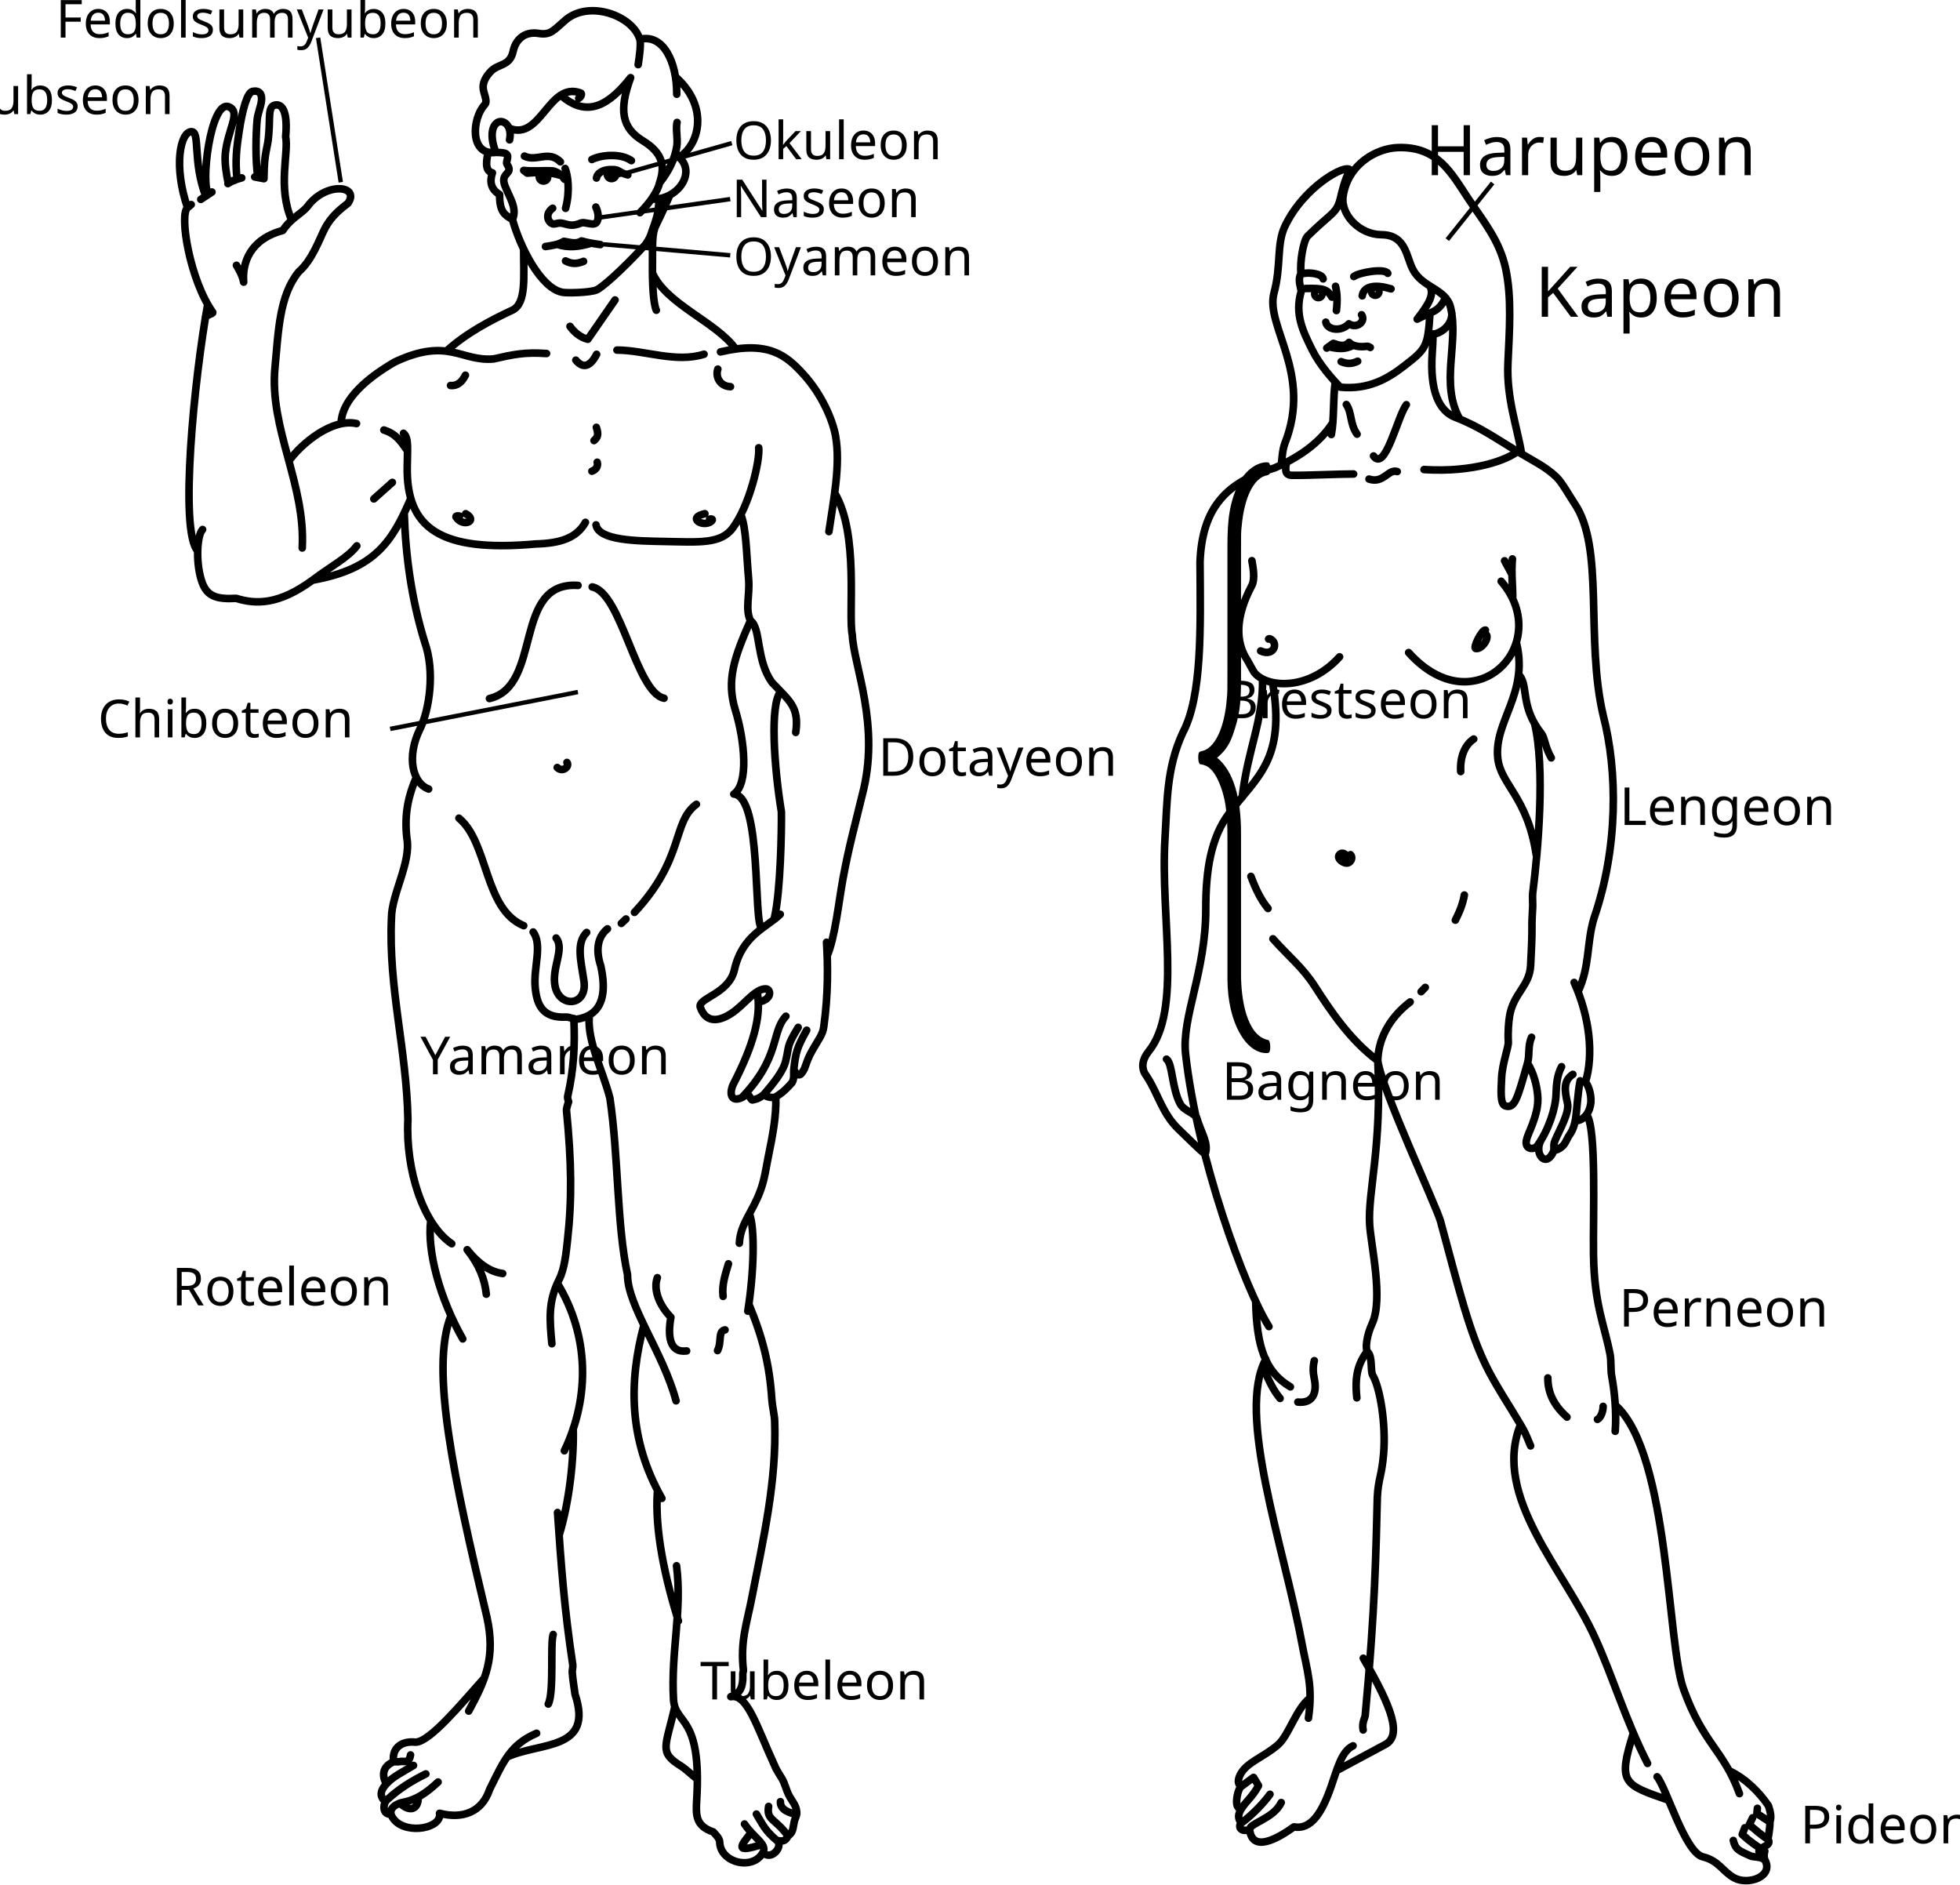
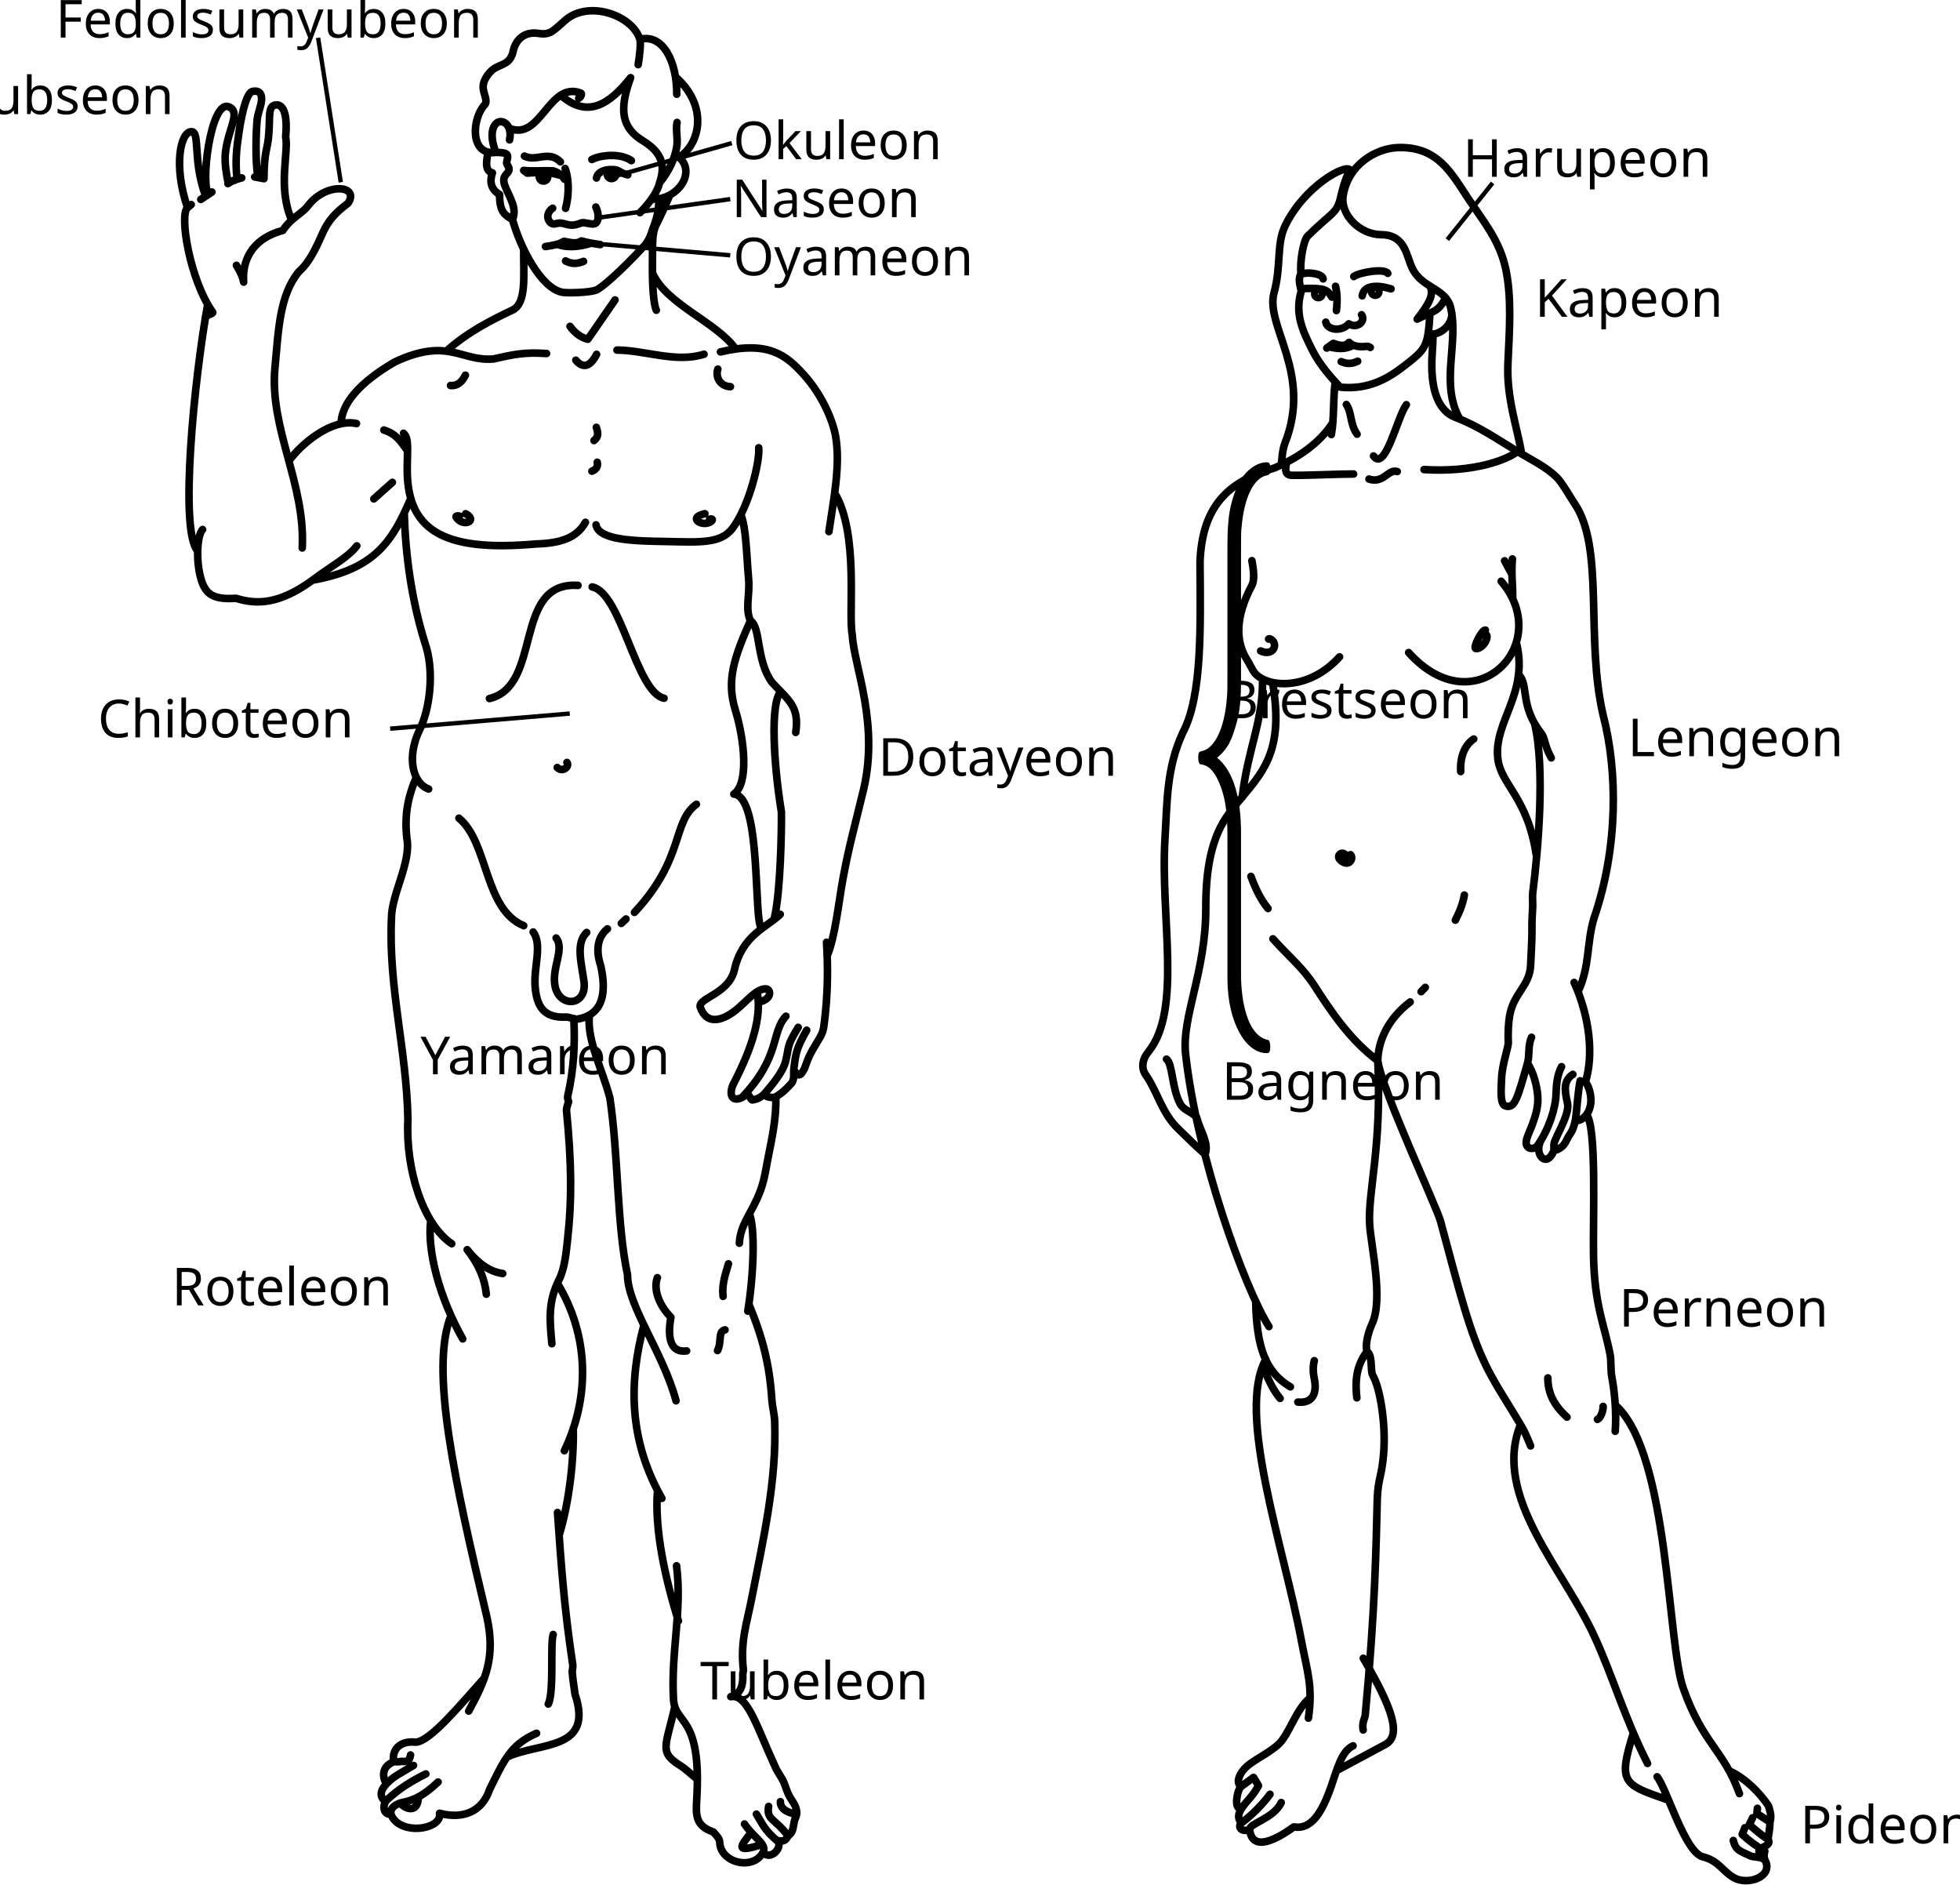
<svg xmlns="http://www.w3.org/2000/svg" xmlns:xlink="http://www.w3.org/1999/xlink" width="1344.208" height="1292.256" version="1.1" id="svg5" xml:space="preserve">
  <style id="style1">.B{stroke-linejoin:round}.C{stroke-linecap:round}</style>
  <g fill="none" stroke="#000000" class="B" id="g5" transform="translate(102.8342,-11.51615)">
    <g stroke-width="5.5" id="g2" transform="translate(71.88494)">
      <use href="#B" id="use1" />
      <use href="#B" x="38.989" y="-1.613" id="use2" />
      <path d="m 745.078,259.5 c 4.213,1.726 7.254,1.615 11.311,-0.268 m -18.038,50.249 c 2.072,-11.163 1.022,-24.754 2.706,-36.053 m 64.857,-65.86 c 3.104,5.85 -0.543,12.311 -8.706,22.789 10.209,-5.411 14.598,-4.526 19.486,-14.663 m 4.312,10.605 c 0.254,9.408 -9.993,15.987 -16.312,14.125 m -56.066,48.473 c 4.049,6.106 2.298,13.209 7.361,20.334 m -2.374,27.318 c -10.084,-0.034 -31.862,1.055 -42.352,0.901 -2.941,-0.043 -5.191,-1.377 -3.8,-8.119 m 56.716,10.699 c 9.943,3.325 13.25,-7.155 19.348,-5.166 m 18.369,-1.36 c 34.584,2.148 57.202,-6.843 64.128,-12.406 m -98.739,3.094 c 8.101,11.197 16.37,-27.054 22.501,-35.157 m 117.731,402.563 c 8.259,-17.451 5.777,-33.13 10.922,-50.375 16.704,-48.47 16.241,-100.914 6.426,-138.807 -12.537,-53.066 1.112,-115.417 -19.929,-145.926 -2.381,-3.452 -8.423,-14.233 -12.122,-17.759 -7.649,-7.292 -15.036,-10.574 -26.79,-17.634 -13.819,-8.3 -26.463,-17.277 -42.541,-23.375 -11.11,-4.214 -17.78,-17.636 -15.939,-44.461 0.271,-3.943 0.454,-7.398 0.585,-12.774 m 70.723,357.152 c -5.983,-39.73 -24.257,-47.818 -26.334,-65.978 -2.89,-25.266 20.957,-44.104 12.962,-78.543 m 12.263,54.566 c 7.285,30.483 2.47,86.766 -1.308,116.286 -0.282,2.204 0.115,7.351 0.01,9.233 -1.255,21.558 0.326,6.816 -1.432,40.332 -0.75,14.308 -11.577,18.772 -14.386,34.411 -0.672,3.743 -1.292,11.432 -0.914,18.124 0.203,3.592 -4.137,14.615 -4.583,24.493 -0.403,8.94 -1.168,18.228 2.647,19.332 6.338,1.835 8.04,-4.494 15.082,-29.309 1.685,-5.938 0.086,-11.737 2.789,-17.771 m -2.789,17.771 c 4.129,6.2 6.424,15.115 7.023,22.27 0.578,6.904 -1.31,13.314 -3.664,19.703 -1.57,4.259 -3.461,7.722 -4.116,11.084 -1.213,6.228 5.41,6.639 7.681,3.379 7.783,-11.172 12.418,-25.605 12.679,-35.481 0.168,-6.374 0.758,-12.871 3.755,-18.575 m -14.168,50.568 c -4.778,8.904 2.959,18.558 8.053,8.854 2.173,-4.139 -0.252,-4.325 1.697,-8.928 3.059,-7.225 9.983,-19.003 8.508,-25.404 -2.163,-9.389 -2.752,-15.55 3.673,-19.832 m -12.961,49.685 c -0.757,4.735 5.275,0.559 6.832,-1.489 1.51,-1.987 2.281,-4.312 3.402,-6.011 1.557,-2.36 3.333,-4.525 4.64,-11.929 0.653,-3.698 1.399,-17.486 3.098,-25.841 m -3.399,27.473 c 6.469,-0.01 10.296,-6.734 10.735,-12.638 0.484,-6.502 -2.414,-13.093 -3.778,-13.828 5.815,-18.601 2.976,-44.76 -7.697,-68.443 M 867.417,474.746 c 6.126,7.268 0.434,21.455 15.001,39.771 2.377,2.989 2.24,8.811 6.755,16.684 M 791.346,458.99 c 45.633,50.832 100.257,-6.171 63.465,-48.895 m -10.807,33.477 c -2.36,-0.474 -8.805,12.275 -6.604,12.655 4.425,0.763 10.277,-8.362 6.495,-10.151 M 689.87,457.892 c 9.227,4.187 12.579,-5.82 6.303,-8.332 -0.154,-0.061 -0.585,-0.118 -0.859,0.156 m 48.664,12.203 c -20.809,23.122 -49.202,21.491 -58.159,11.113 -1.189,-1.377 -4.217,-7.466 -5.237,-9.031 -7.895,-12.103 -8.394,-29.116 3.169,-50.849 2.432,-4.571 0.935,-12.319 0.106,-17.178 m 7.304,81.131 c 0.53,28.808 -10.318,48.56 -13.945,81.133 m 5.985,54.231 c 3.025,8.134 6.633,15.908 11.699,22.018 m 132.162,-93.892 c -0.582,-10.002 2.806,-18.269 8.924,-22.31 m -86.812,80.529 c -1.348,-1.998 -3.768,-3.279 -5.417,-1.068 -1.92,2.573 3.4,6.582 6.281,5.396 2.029,-0.835 3.133,-3.814 1.446,-5.559 m 71.904,44.917 c 3.073,-6.083 5.125,-11.153 6.163,-17.242 m -29.64,66.287 2.864,-2.952 m -10.375,9.992 c -15.526,11.789 -21.952,26.966 -22.204,40.278 -19.13,-14.235 -32.283,-34.101 -43.327,-51.204 -8.362,-12.949 -17.33,-19.757 -28.588,-32.381 m -72.986,82.53 c 4.206,2.982 3.578,19.686 9.326,30.531 2.379,4.489 7.176,5.101 11.232,9.177 3.219,11.127 8.573,17.773 5.928,25.452 -5.073,-4.079 -13.284,-12.515 -18.022,-16.979 -11.509,-10.842 -14.073,-24.415 -22.171,-36.628 -4.052,-5.091 -2.942,-11.413 1.348,-16.707 23.159,-28.575 8.032,-92.24 11.32,-146.097 1.553,-25.434 0.947,-48.303 12.22,-72.636 13.317,-25.117 12.126,-71.708 11.812,-117.046 1.391,-37.322 18.348,-55.109 51.211,-64.508 15.683,-6.849 30.536,-16.523 39.875,-31.055 m -41.38,178.16 c 9.194,52.974 -10.681,64.511 -29.706,89.677 -12.615,16.687 -16.084,39.388 -16.053,65.418 0.054,43.548 -16.679,74.336 -13.837,99.849 7.877,70.711 40.484,160.493 57.155,186.758 m 14.699,41.34 c -17.491,-10.293 -23.135,-27.869 -23.793,-58.527 m 4.815,44.316 c 4.471,10.853 7.461,16.735 11.923,22.14 m 52.635,-0.399 c -1.643,-15.237 0.989,-23.609 7.09,-31.957 m -47.548,34.867 c 10.17,1.049 13.386,-6.077 11.246,-16.209 -0.865,-4.097 -0.99,-8.127 0.041,-12.185 m -33.252,-0.974 c -20.27,37.227 12.138,127.739 24.568,193.879 3.85,20.486 7.792,30.149 4.647,52.236 m 37.631,-41.105 c 20.231,34.594 26.307,53.101 15.095,59.156 l -33.461,17.934 M 723.761,1175.8 c -9.847,7.735 -14.38,25.479 -22.033,32.173 -9.737,8.517 -21.819,12.013 -25.971,20.708 -1.589,3.327 -1.722,6.04 0.638,7.978 m 0.639,14.565 c -6.145,2.473 -3.202,-12.67 -0.639,-14.565 l 8.587,-6.35 m 0,0 3.411,5.674 c -3.941,7.337 -7.728,9.953 -11.358,15.241 -3.135,4.568 -2.747,7.593 -0.395,10.351 m 335.009,-35.596 c 11.174,5.376 20.262,14.686 26.466,23.758 0.508,2.03 2.552,6.727 1.027,11.163 M 945.5,1199.906 c -10.802,34.395 -7.009,35.258 24.03,45.998 M 899.96,983.263 c -9.129,-8.154 -13.171,-16.727 -13.137,-26.881 m -18.751,31.988 c -19.828,49.532 30.36,99.895 51.181,146.371 12.119,26.443 20.661,55.979 35.947,85.996 m -80.198,-217.733 c -3.214,-7.741 -3.821,-9.374 -6.93,-14.634 -7.37,-12.469 -17.168,-27.228 -23.183,-39.4 -11.946,-24.174 -18.598,-51.683 -31.645,-99.931 -2.768,-10.236 -40.363,-90.333 -43.051,-110.175 2.85,59.921 -6.933,90.13 -5.575,112.403 0.865,14.19 9.498,50.967 1.734,67.823 -3.957,8.593 -4.971,17.711 -3.024,19.575 3.365,3.22 1.737,13.065 3.354,15.819 5.19,8.836 9.167,33.899 7.509,53.859 -1.3,15.656 -3.687,16.967 -4.316,29.97 -0.968,36.081 -1.327,74.828 -8.313,149.606 -0.134,1.434 -2.446,5.129 -1.397,9.873 m 172.859,-204.81 c 1.044,-13.322 -0.622,-28.323 -2.333,-37.374 -0.878,-4.643 -0.351,-10.923 -1.109,-14.967 -3.81,-20.33 -10.867,-33.878 -11.435,-68.38 -0.44,-26.71 2.209,-87.483 -4.761,-96.484 m 20.939,200.344 c 35.635,34.448 34.388,162.29 45.435,193.299 13.619,38.228 27.481,41.765 38.473,72.038 m -97.39,-256.64 c 2.259,-0.935 4.001,-5.755 3.883,-8.908 M 868.86,322.802 c -2.991,-18.288 -10.464,-38.161 -9.408,-62.086 0.986,-22.34 2.725,-44.911 -1.516,-64.804 -4.151,-19.469 -15.253,-32.513 -25.504,-47.939 -11.884,-17.884 -21.099,-36.214 -48.59,-35.245 -14.471,0.51 -34.103,11.238 -37.419,33.23 -1.919,12.728 11.286,26.415 26.181,26.494 17.088,0.09 17.077,15.347 21.654,23.825 6.644,12.857 22.849,13.066 25.923,26.299 5.668,24.401 -7.458,52.144 6.25,76.316 m -122.457,948.687 c -5.234,11.131 -22.176,14.235 -21.658,18.614 1.877,15.856 19.128,6.155 30.346,-1.93 12.015,2.134 19.389,-10.092 25.546,-27.721 4.142,-11.859 7.093,-24.239 15.024,-27.873 m -56.971,33.222 c -4.385,6.112 -12.24,14.276 -19.629,19.686 -2.048,1.499 -1.657,6.611 5.684,4.617 m 348.218,-14.681 -0.339,3.592 8.939,5.797 c 0.152,3.701 -1.102,10.029 -1.334,11.841 m -10.555,-14.708 -2.303,4.784 c 4.168,3.254 8.221,7.23 12.858,9.924 2.927,4.552 -5.041,4.74 -6.186,8.153 m -9.728,-16.019 -1.758,4.568 c 5.319,4.932 10.16,8.247 15.486,11.451 -0.433,1.291 -0.868,4.226 0.218,6.307 5.813,11.132 -11.673,17.239 -21.182,12.037 -7.98,-4.366 -10.503,-11.765 -21.499,-14.435 -12.339,-2.996 -24.958,-47.284 -31.39,-54.906 m 52.255,43.663 c 1.437,6.171 3.809,7.053 11.965,10.681 2.219,0.987 7.409,0.16 9.85,2.959 m -173.603,-881.745 -5.078,-9.39 m 5.578,26.114 c 0.182,-8.793 -1.115,-16.769 -0.201,-27.417 M 741.819,224.475 c 0.786,-6.961 0.508,-12.071 -0.6,-16.632 m 17.844,19.512 c 3.056,4.399 -3.025,9.843 -8.726,6.204 -4.853,5.461 -14.654,4.556 -15.804,-1.131 m -1.815,-29.671 c -0.501,-3.63 -9.725,-4.639 -13.798,-3.637 m 34.829,2.024 c 3.538,-2.817 21.052,-5.842 23.298,-2.206 m -41.836,51.255 4.48,-3.233 c 3.263,1.045 7.525,2.969 10.804,-0.694 2.277,2.628 7.251,3.434 12.411,2.699 0.7,-0.1 1.279,0.462 2.145,0.802 m -28.591,-0.475 c 5.554,1.245 11.118,2.285 16.901,-1.08 m -32.805,-38.859 c 12.972,-0.377 15.153,0.814 18.148,5.898 m 20.823,-0.872 c 1.041,-7.105 9.585,-7.858 19.749,-4.778 m 26.715,16.676 c -1.416,23.307 -2.663,24.546 -17.935,36.351 -10.744,8.305 -24.1,16.325 -43.59,14.378 -5.339,-5.403 -14.129,-15.252 -19.181,-25.423 -6.063,-12.206 -12.416,-24.488 -7.568,-40.392 -0.77,-4.181 -2.39,-8.375 -0.177,-12.004 -0.99,-8.127 1.747,-23.01 4.521,-25.75 16.794,-16.591 19.988,-15.227 22.61,-26.424 0.807,-3.448 2.974,-12.962 6.501,-18.924 -2.909,-4.494 -31.75,11.35 -44.675,38.6 -5.861,12.356 -2.434,27.179 -7.459,45.609 -6.242,22.893 26.488,54.959 7.456,103.187 -1.86,4.714 -2.099,12.224 -2.507,14.829" stroke-width="5.2" class="C" id="path2" />
    </g>
    <g stroke-width="5.5" id="g4">
      <use href="#C" id="use3" />
      <use href="#C" x="46.668" y="-1.691" id="use4" />
      <path d="m 419.88,1276.239 c -19.53,6.455 -14.577,0.887 -7.868,-7.688 m -4.257,-6.277 c 6.392,9.558 15.639,13.756 12.714,19.4 -6.592,12.718 -29.238,7.375 -29.698,-6.84 -0.093,-2.878 -2.739,-5.09 -4.428,-7.127 -12.195,-4.103 -11.986,-11.518 -11.355,-22.099 3.48,-58.324 -14.591,-50.988 -15.902,-68.417 -1.922,-33.516 6.036,-60.497 2.072,-91.989 M 419.68,648.211 c -6.094,-3.067 0.284,-90.6 -19.256,-92.192 10.318,-6.823 7.51,-36.538 0.998,-57.757 -6.191,-20.171 -0.775,-35.938 10.408,-61.133 m -22.356,-172.49 c -1.805,5.225 1.379,11.762 8.654,12.032 M 336.069,157.346 c 7.455,-7.454 12.353,-15.253 13.388,-20.326 m 7.089,8.236 c -2.138,5.11 -5.168,11.955 -9.529,20.802 -2.86,5.801 -2.241,13.548 -2.378,25.769 -0.162,14.43 0.596,27.986 2.643,32.424 m -275.435,-91.397 6.348,1.191 m 128.253,779.671 c -14.64,36.444 2.453,113.476 24.693,206.877 6.012,27.438 -1.017,43.185 -12.534,64.255 m 46.568,15.209 c -18.1,7.793 -22.619,19.199 -32.216,38.514 -5.139,15.468 -18.454,20.538 -34.354,16.349 1.929,10.17 -22.031,14.813 -30.976,4.575 -7.211,-8.253 3.736,-11.647 5.065,-11.886 9.825,-1.768 16.592,-6.357 24.928,-14.126 m -32.377,22.081 c -6.177,0.335 -5.294,-7.424 -2.894,-9.636 8.72,-8.037 16.998,-13.088 26.859,-17.986 m -27.651,19.005 c -5.813,-4.66 -1.556,-9.788 0.605,-12.164 4.724,-5.195 10.609,-7.767 18.596,-12.67 m -18.596,12.67 c -2.957,-5.062 -3.275,-11.876 5.053,-15.218 -1.586,-8.306 4.322,-14.564 14.985,-13.403 9.773,-0.22 30.778,-25.729 47.118,-43.952 m -62.103,57.355 c 4.204,0.034 2,0.179 5.52,-0.237 2.132,0.108 5.267,0.874 5.979,-4.404 m 94.467,-34.894 c 4.097,-8.11 1.233,-41.451 3.359,-47.712 m 13.757,-141.325 c 0.588,19.293 -2.452,49.884 -9.653,73.215 m -1.118,-15.512 c 2.416,34.793 4.426,64.515 10.478,104.544 0.213,1.412 -0.481,3.607 -0.378,5.03 0.38,5.23 1.232,9.73 1.911,15.043 12.977,38.925 -23.947,32.561 -46.616,43.021 m 130.511,15.24 c -5.045,-3.991 -8.044,-7.071 -11.302,-9.09 -15.466,-9.583 -10.271,-13.168 -4.163,-40.645 m 60.501,99.833 c 5.275,6.336 14.269,-4.068 9.618,-7.967 -8.654,-7.255 -9.918,-11.367 -14.165,-18.23 m 14.165,18.23 c 3.694,0.332 5.498,0.821 7.546,-3.234 2.89,-2.305 3.094,-3.252 4.061,-8.775 0.272,-2.764 2.137,-4.843 1.878,-7.656 -0.48,-5.201 -3.35,-7.211 -5.799,-12.361 -1.183,-2.488 -2.458,-7.311 -4.166,-10.244 -1.681,-2.885 -4.104,-6.34 -5.176,-9.231 -12.373,-26.81 -18.692,-49.46 -30.078,-47.232 5.772,-1.899 8.637,-5.506 8.242,-15.826 -0.024,-0.606 0.498,-1.695 0.423,-2.343 -2.284,-19.715 2.343,-32.145 5.678,-49.219 8.093,-41.436 17.194,-80.397 15.764,-121.568 -0.149,-4.295 -1.663,-10.308 -1.94,-14.613 -1.545,-24.027 -6.177,-42.432 -15.772,-65.599 m -71.979,14.374 c -10.291,38.505 -10.665,78.382 12.338,118.796 m 38.165,-101.34 c 3.073,-6.082 0.045,-13.201 5.135,-14.199 m 15.616,-12.844 c 4.187,-26.024 5.049,-56.748 1.089,-66.761 m -6.886,20.188 c 0.714,-13.552 8.898,-20.851 14.52,-36.262 2.849,-7.808 3.662,-14.748 5.178,-22.289 2.821,-14.028 5.768,-28.001 5.307,-41.835 M 393.076,900.48 c -0.99,-8.127 1.613,-15.228 3.672,-22.329 m -48.752,9.501 c -2.933,7.899 1.17,18.97 9.282,27.121 -2.226,12.537 -1.175,24.624 10.782,23.102 m -88.65,-46.434 c 21.849,35.858 22.453,78.098 4.803,114.877 m -8.564,-73.37 c -1.459,-16.174 -2.851,-28.529 5.021,-44.138 3.732,-7.4 4.728,-18.122 5.638,-26.263 3.26,-29.174 2.798,-54.124 -0.633,-89.666 -0.13,-1.342 1.445,-5.904 1.445,-5.904 0,0 -0.927,-2.419 -0.617,-3.759 4.187,-18.144 5.084,-35.306 4.198,-53.276 m -76.176,219.691 c -15.963,-28.086 -24.557,-60.465 -21.947,-81.177 m 38.111,50.514 c -0.983,-10.158 -5.018,-20.326 -13.123,-30.508 8.105,10.182 16.227,15.287 24.362,16.329 M 182.673,544.54 c -4.928,11.477 -8.517,24.316 -6.448,41.957 2.997,16.257 -10.53,38.277 -10.585,54.525 -2.196,47.719 10.429,90.468 11.286,138.197 -1.715,34.296 10.373,71.883 30.043,85.146 M 332.295,637.151 c 34.585,-37.036 25.687,-61.84 42.469,-74.118 m -51.497,81.686 3.216,-3.035 M 211.906,572.555 c 20.412,16.87 17.178,62.462 44.423,73.724 m 43.18,4.646 c -7.292,7.152 -3.955,19.495 -1.965,32.703 2.992,17.931 -16.487,19.388 -19.671,4.322 -2.656,-12.569 6.735,-25.546 0.694,-33.216 m 35.205,-6.302 c -6.012,4.875 -8.612,13.263 -4.583,25.462 3.595,16.409 2.926,33.316 -16.198,36.485 -1.947,0.323 -5.093,-1.444 -7.396,-1.451 -16.281,0.961 -20.381,-8.288 -21.421,-20.807 -1.119,-13.469 5.123,-28.675 -1.353,-37.514 m 201.201,7.035 c 0.963,16.251 1.187,35.397 -1.887,57.933 -0.73,5.349 -3.317,8.225 -7.608,15.744 -3.011,5.276 -3.333,6.733 -5.72,13.19 -1.875,3.155 -3.615,7.052 -7.244,0.482 -0.152,2.868 0.435,6.091 -1.178,8.89 -3.284,3.627 -5.92,6.587 -11.152,9.753 -1.547,0.937 -6.255,0.444 -8.199,-1.582 -3.456,2.856 -5.356,3.257 -7.816,3.732 -1.112,0.215 -2.316,-4.332 -4.194,-4.247 -1.084,1.752 -3.074,2.603 -3.074,2.603 -7.896,3.72 -8.757,-3.567 -5.671,-9.557 13.844,-26.872 18.654,-45.867 16.483,-60.871 m 33.647,24.249 c -6.808,12.158 -7.584,15.554 -8.847,27.031 m -20.529,17.061 c 6.477,-7.564 13.198,-15.705 14.985,-22.994 2.612,-10.653 0.257,-9.382 8.569,-23.057 m -8.436,-7.643 c -10.3,11.019 -3.577,28.005 -30.201,55.783 M 432.282,638.46 c -9.187,9.108 -25.983,14.028 -31.454,38.107 -3.707,16.313 -24.487,19.195 -23.49,25.291 4.136,12.709 14.939,9.882 24.363,2.419 7.357,-5.827 14.074,-14.863 20.719,-14.681 3.463,0.095 4.684,7.214 -4.957,9.098 m 15.146,-213.008 c -7.613,8.82 -4.529,52.023 0.455,82.503 0.199,12.61 -0.621,54.834 -4.726,72.321 m 14.561,-126.752 c 2.532,-17.675 -4.455,-21.645 -16.256,-34.272 -11.14,-15.269 -7.55,-37.756 -14.81,-42.357 -3.785,-8.119 -0.296,-17.52 -1.248,-28.544 -1.579,-18.267 -1.634,-34.841 -5.33,-44.163 m 64.348,-14.832 c 16.875,27.902 9.085,83.075 12.089,97.301 0.945,21.328 19.557,62.071 6.751,109.977 -5.012,21.009 -9.002,34.587 -13.227,57.646 -2.811,15.34 -5.392,40.061 -10.752,52.393 M 174.4,363.286 c 0.918,29.451 4.981,59.13 14.038,88.608 7.268,20.334 3.032,46.818 -3.235,59.493 -9.371,18.953 -5.251,37.059 5.929,41.187 m 88.193,-14.749 c 3.749,3.646 8.679,-0.77 6.672,-3.486 m 17.3,-120.35 c 20.147,4.038 29.97,72.198 49.286,76.325 m -119.744,0.211 c 36.716,-8.707 15.686,-80.538 60.749,-77.585 m 5.079,-43.248 c -5.986,10.721 -17.157,14.375 -33.945,14.826 -65.749,5.881 -89.017,-10.66 -88.264,-53.125 0.037,-11.17 1.284,-19.556 -2.56,-22.77 m 243.607,9.93 c 0.926,8.499 -6.107,39.351 -17.865,55.116 -8.155,10.934 -22.732,9.607 -46.54,9.162 -19.353,-0.362 -45.346,-0.644 -47.163,-11.392 M 292.074,258.495 c 5.334,6.438 10.293,3.74 14.257,-4.014 m -18.248,-19.172 c 3.291,4.512 7.295,7.609 12.239,8.843 l 18.651,-26.955 m -115.566,34.981 c 13.959,-12.539 30.117,-20.943 45.615,-28.207 9.174,-5.046 7.214,-22.392 7.279,-41.685 m 15.696,71.646 c -15.257,-1.067 -23.082,0.72 -36.318,3.722 -22.389,1.955 -30.967,-15.127 -67.65,2.012 -24.465,14.134 -36.791,28.903 -36.93,42.411 m 10.564,-0.117 c -16.541,-3.718 -37.606,13.451 -46.375,25.669 m 9.153,59.657 c 2.337,-43.936 -22.653,-81.824 -18.695,-123.715 2.388,-25.274 3.001,-49.455 16.282,-65.658 9.244,-8.092 13.893,-21.702 17.669,-29.177 4.582,-9.07 11.084,-13.871 16.184,-17.916 8.246,-12.258 -15.076,-14.684 -27.569,1.909 -4.099,5.444 -11.124,7.716 -17.231,16.834 -22.557,6.084 -27.88,22.223 -26.814,35.421 -0.826,-4.765 -3.71,-9.442 -4.955,-11.557 M 39.618,220.23 c -9.273,51.035 -19.632,155.233 -6.869,169.066 m 109.122,-3.467 c -6.132,8.103 -17.635,13.854 -30.383,23.541 m 48.934,-102.978 c 8.475,2.747 11.291,7.377 16.249,14.283 m 2.225,32.638 c -12.503,28.956 -23.988,48.337 -67.408,56.057 -22.816,16.636 -38.325,16.8 -52.364,12.444 -13.686,0.807 -19.726,-1.628 -23.125,-10.374 -4.607,-11.854 -4.139,-32.372 0.104,-36.826 m 117.439,-20.982 12.709,-11.344 m 46.076,23.131 c -2.788,-0.497 -2.522,0.516 -2.359,0.753 4.969,7.271 15.264,2.339 6.565,-2.382 m -10.38,-87.925 c 5.146,0.479 8.149,-3.019 10.198,-7.074 m 88.207,44.823 c 2.659,-2.33 3.22,-4.142 1.603,-9.071 m -3.06,30.083 c 2.715,-1.006 4.405,-3.105 3.653,-6.151 m 73.837,35.291 c -12.686,2.738 -1.267,9.78 4.535,5.144 0.544,-0.435 1.379,-2.015 -1.316,-1.357 M 320.276,251.571 c 19.33,0.065 40.391,8.952 59.742,2.833 M 360.908,64.596 c 22.878,20.72 15.464,46.325 2.375,54.438 m -2.828,-1.627 c 16.345,10.659 1.731,31.837 -16.469,30.625 m 5.757,-0.353 c -1.908,7.006 0.601,6.521 -5.574,22.787 -1.077,4.215 -3.937,8.318 -4.781,9.233 -16.823,18.224 -29.868,29.368 -33.235,30.685 -4.797,1.877 -19.921,2.168 -23.218,1.583 -14.882,-2.638 -29.137,-31.161 -34.285,-49.904 3.279,-7.91 -1.833,-14.652 -5.163,-23.094 -2.778,-7.379 2.357,-7.89 2.784,-10.957 0.31,-2.227 -2.044,-3.797 -1.643,-5.377 1.256,-4.939 1.776,-6.558 -7.378,-6.625 m 97.583,-60.168 c 0.997,-6.128 2.006,-14.574 1.152,-17.376 -4.997,-16.415 -34.827,-27.035 -50.976,-13.219 -8.247,7.056 -10.14,10.521 -18.437,9.184 -10.094,-1.627 -15.885,4.735 -17.461,12.164 -2.187,10.309 -9.84,8.431 -15.047,13.593 -2.655,2.633 -5.56,6.641 -5.573,11.032 -0.014,4.212 3.524,9.447 1.095,12.086 -8.915,9.682 -10.376,35.207 7.665,32.705 -5.478,-13.83 -1.212,-21.181 3.407,-21.123 3.216,0.04 7.74,3.854 5.976,12.532 m -14.689,8.447 c -2.066,9.132 -1.149,13.126 2.917,14.155 -2.055,6.086 -1.055,11.32 4.943,14.878 -0.103,12.339 3.769,14.099 8.846,17.163 M 25.776,153.912 c -9.747,-28.229 -4.994,-52.18 2.741,-52.107 6.045,0.057 0.679,20.578 9.736,44.17 l 2.268,-1.532 c -6.273,-3.833 0.931,-65.319 13.731,-59.623 8.395,3.736 -0.884,15.207 -2.559,32.05 -0.528,6.359 0.626,13.623 1.998,20.307 1.684,-1.351 3.533,-1.518 6.062,-2.764 -1.427,-12.697 -0.264,-21.775 1.382,-32.696 2.269,-15.061 5.565,-26.791 9.199,-27.533 4.557,-0.929 7.601,1.472 5.609,9.386 -0.992,3.942 -2.17,7.353 -2.368,9.512 -0.927,10.131 -1.386,27.545 0.412,40.17 2.584,0.485 3.903,-0.191 4.209,0.79 0.145,-20.032 2.603,-19.568 3.32,-30.894 0.962,-11.163 -0.702,-18.507 4.219,-19.574 5.429,-1.177 8.825,5.466 7.334,21.703 2.23,10.958 -5.688,34.632 4.141,57.208 M 62.964,133.483 c -4.298,1.267 -5.931,1.5 -9.506,3.943 m 348.246,113.41 c -13.163,-18.539 -47.608,-30.603 -57.07,-52.147 M 361.502,95.488 c -1.072,4.718 0.721,11.276 -0.199,16.659 -1.412,8.258 -5.041,16.287 -11.846,24.87 3.826,-10.974 2.798,-20.296 -11.433,-28.986 -14.368,-8.773 -16.577,-20.957 -8.362,-43.269 -14.956,18.935 -29.883,27.881 -47.83,12.089 m 54.156,-38.384 c 15.96,-3.929 25.431,15.316 25.308,37.657 m -67.233,2.798 c 1.936,-1.133 2.228,-3.341 1.428,-3.587 -22.001,-8.375 -27.326,33.264 -49.212,24.082 M 465.65,376.043 c 3.124,-21.314 8.053,-45.694 4.598,-65.345 C 468.166,298.853 460.3,281.485 448.334,268.335 436.4,255.221 424.485,244.992 391.282,252.814 M 42.513,143.185 34.86,148.269 m -6.556,3.521 -2.528,2.125 c -5.843,4.912 1.704,49.885 17.306,71.765 0.476,1.017 -5.513,2.318 -5.03,3.331 m 233.193,-48.446 c 4.605,-0.687 8.892,-1.248 12.685,-3.571 v 0 c 4.091,0.625 8.297,2.198 12.013,-0.267 v 0 c 3.951,1.125 7.743,1.791 12.926,2.51 m -29.406,-0.113 c 7.233,2.411 14.695,1.708 22.972,-0.797 M 184.049,1243.73 c 0.042,9.06 -6.207,10.368 -12.619,4.201 m 176.665,-214.473 c -2.127,27.41 5.258,60.13 14.315,89.609 M 301.239,709.054 c -1.076,17.259 9.173,36.089 14.195,55.4 5.971,39.623 4.641,86.488 12.108,121.187 -0.072,21.324 24.321,53.116 33.271,86.445 m 63.483,278.123 c -1.579,9.539 4.162,7.864 13.337,20.264 m 5.815,-14.766 c -4.195,-0.89 -11.371,-2.883 -11.061,-8.761 M 284.319,134.406 c -1.778,-2.775 -4.749,-4.979 -7.851,-5.7 -6.672,-0.412 -14.395,0.443 -20.146,-0.342 l 2.451,1.874 c 11.448,-0.961 17.344,-0.07 21.884,1.272 m 25.586,2.072 c 0.77,-4.241 5.908,-5.999 10.75,-5.771 4.985,-0.221 4.867,2.318 10.742,3.617 m -42.68,22.948 c 3.152,-11.779 1.598,-22.461 -0.309,-27.324 m 0.289,63.392 c 4.063,2.045 7.26,2.309 12.354,0.295 m 32.792,-69.068 c -7.104,-5.101 -20.48,-4.123 -27.1,-0.774 m -21.585,1.588 c -8.111,-8.151 -16.533,0.177 -24.658,-3.912 m 19.337,35.719 c -4.689,3.328 -3.9,8.323 -0.805,10.363 2.106,1.388 4.268,-0.924 7.828,0.055 5.274,1.451 7.043,1.866 12.586,-0.329 2.012,-0.797 7.001,1.405 9.309,0.521 2.709,-1.037 3.169,-6.285 0.716,-11.411" stroke-width="5.2" class="C" id="path4" style="display:inline" />
    </g>
  </g>
  <defs id="defs5">
    <path id="B" d="m 731.859,213.069 c 0,0.858 -0.459,1.65 -1.203,2.077 -0.744,0.427 -1.659,0.424 -2.4,-0.008 -0.741,-0.432 -1.194,-1.228 -1.189,-2.085 0,-0.858 0.459,-1.65 1.203,-2.077 0.744,-0.427 1.659,-0.424 2.4,0.008 0.741,0.432 1.194,1.228 1.189,2.085 z" />
    <path id="C" d="m 272.684,132.758 a 2.77,2.77 0 0 1 -4.17,2.397 2.77,2.77 0 0 1 -1.374,-2.416 2.77,2.77 0 0 1 4.17,-2.397 2.77,2.77 0 0 1 1.374,2.416 z" />
    <path d="m 3.383,-7.376 c 0,-0.478 0.311,-1.243 1.614,-1.327 0.06,-0.012 0.108,-0.06 0.108,-0.132 0,-0.132 -0.096,-0.132 -0.227,-0.132 -1.196,0 -2.283,0.61 -2.295,1.494 v 2.726 c 0,0.466 0,0.849 -0.478,1.243 -0.418,0.347 -0.873,0.371 -1.136,0.383 -0.06,0.012 -0.108,0.06 -0.108,0.132 0,0.12 0.072,0.12 0.191,0.132 0.789,0.048 1.363,0.478 1.494,1.064 0.036,0.132 0.036,0.155 0.036,0.586 v 2.367 c 0,0.502 0,0.885 0.574,1.339 0.466,0.359 1.255,0.49 1.722,0.49 0.132,0 0.227,0 0.227,-0.132 0,-0.12 -0.072,-0.12 -0.191,-0.132 C 4.16,2.678 3.575,2.295 3.419,1.686 3.383,1.578 3.383,1.554 3.383,1.124 V -1.387 c 0,-0.55 -0.096,-0.753 -0.478,-1.136 C 2.654,-2.774 2.307,-2.893 1.973,-2.989 2.953,-3.264 3.383,-3.814 3.383,-4.507 Z" id="g0-102" />
  </defs>
  <g id="g27" transform="translate(174.7191,-11.51615)">
    <text xml:space="preserve" style="font-style:normal;font-variant:normal;font-weight:normal;font-stretch:normal;font-size:36px;line-height:100%;font-family:sans-serif;-inkscape-font-specification:sans-serif;text-align:start;letter-spacing:0px;text-anchor:start;fill:#000000;stroke-width:0;stroke-linecap:square;stroke-dasharray:5.2, 5.2;paint-order:stroke fill markers" x="935.634" y="921.167" id="text5">
      <tspan id="tspan5" x="935.634" y="921.167">Perneon</tspan>
    </text>
    <text xml:space="preserve" style="font-style:normal;font-variant:normal;font-weight:normal;font-stretch:normal;font-size:36px;line-height:100%;font-family:sans-serif;-inkscape-font-specification:sans-serif;text-align:start;letter-spacing:0px;text-anchor:start;fill:#000000;stroke-width:0;stroke-linecap:square;stroke-dasharray:5.2, 5.2;paint-order:stroke fill markers" x="1059.871" y="1275.523" id="text6">
      <tspan id="tspan6" x="1059.871" y="1275.523" style="font-size:36px">Pideon</tspan>
    </text>
-     <text xml:space="preserve" style="font-style:normal;font-variant:normal;font-weight:normal;font-stretch:normal;font-size:36px;line-height:100%;font-family:sans-serif;-inkscape-font-specification:sans-serif;text-align:start;letter-spacing:0px;text-anchor:start;fill:#000000;stroke-width:0;stroke-linecap:square;stroke-dasharray:5.2, 5.2;paint-order:stroke fill markers" x="936.01" y="577.223" id="text8">
-       <tspan id="tspan8" x="936.01" y="577.223" style="font-size:36px">Lengeon</tspan>
+     <text xml:space="preserve" style="font-style:normal;font-variant:normal;font-weight:normal;font-stretch:normal;font-size:36px;line-height:100%;font-family:sans-serif;-inkscape-font-specification:sans-serif;text-align:start;letter-spacing:0px;text-anchor:start;fill:#000000;stroke-width:0;stroke-linecap:square;stroke-dasharray:5.2, 5.2;paint-order:stroke fill markers" x="941.626" y="530.049" id="text8">
+       <tspan id="tspan8" x="941.626" y="530.049" style="font-size:36px">Lengeon</tspan>
    </text>
-     <text xml:space="preserve" style="font-style:normal;font-variant:normal;font-weight:normal;font-stretch:normal;font-size:48px;line-height:100%;font-family:sans-serif;-inkscape-font-specification:sans-serif;text-align:start;letter-spacing:0px;text-anchor:start;fill:#000000;stroke-width:0;stroke-linecap:square;stroke-dasharray:5.2, 5.2;paint-order:stroke fill markers" x="877.976" y="228.736" id="text9">
-       <tspan id="tspan9" x="877.976" y="228.736">Kapeon</tspan>
+     <text xml:space="preserve" style="font-style:normal;font-variant:normal;font-weight:normal;font-stretch:normal;font-size:36px;line-height:100%;font-family:sans-serif;-inkscape-font-specification:sans-serif;text-align:start;letter-spacing:0px;text-anchor:start;fill:#000000;stroke-width:0;stroke-linecap:square;stroke-dasharray:5.2, 5.2;paint-order:stroke fill markers" x="877.976" y="228.736" id="text9">
+       <tspan id="tspan9" x="877.976" y="228.736" style="font-size:36px">Kapeon</tspan>
    </text>
-     <text xml:space="preserve" style="font-style:normal;font-variant:normal;font-weight:normal;font-stretch:normal;font-size:48px;line-height:100%;font-family:sans-serif;-inkscape-font-specification:sans-serif;text-align:center;letter-spacing:0px;text-anchor:middle;fill:#000000;stroke-width:0;stroke-linecap:square;stroke-dasharray:5.2, 5.2;paint-order:stroke fill markers" x="947.377" y="131.635" id="text10">
-       <tspan id="tspan10" x="947.377" y="131.635">Harupeon</tspan>
+     <text xml:space="preserve" style="font-style:normal;font-variant:normal;font-weight:normal;font-stretch:normal;font-size:36px;line-height:100%;font-family:sans-serif;-inkscape-font-specification:sans-serif;text-align:center;letter-spacing:0px;text-anchor:middle;fill:#000000;stroke-width:0;stroke-linecap:square;stroke-dasharray:5.2, 5.2;paint-order:stroke fill markers" x="937.268" y="132.758" id="text10">
+       <tspan id="tspan10" x="937.268" y="132.758">Harupeon</tspan>
    </text>
    <text xml:space="preserve" style="font-style:normal;font-variant:normal;font-weight:normal;font-stretch:normal;font-size:36px;line-height:100%;font-family:sans-serif;-inkscape-font-specification:sans-serif;text-align:center;letter-spacing:0px;text-anchor:middle;fill:#000000;stroke-width:0;stroke-linecap:square;stroke-dasharray:5.2, 5.2;paint-order:stroke fill markers" x="762.819" y="765.632" id="text12">
      <tspan id="tspan12" x="762.819" y="765.632" style="font-size:36px">Bagneon</tspan>
    </text>
    <text xml:space="preserve" style="font-style:normal;font-variant:normal;font-weight:normal;font-stretch:normal;font-size:36px;line-height:100%;font-family:sans-serif;-inkscape-font-specification:sans-serif;text-align:center;letter-spacing:0px;text-anchor:middle;fill:#000000;stroke-width:0;stroke-linecap:square;stroke-dasharray:5.2, 5.2;paint-order:stroke fill markers" x="773.237" y="504.011" id="text13">
      <tspan id="tspan13" x="773.237" y="504.011">Brestseon</tspan>
    </text>
    <path style="fill:none;stroke:#000000;stroke-width:3;stroke-linecap:square;stroke-dasharray:none;stroke-dashoffset:0;paint-order:stroke fill markers" d="m 818.814,174.658 29.203,-36.504" id="path25" />
    <text xml:space="preserve" style="font-style:normal;font-variant:normal;font-weight:normal;font-stretch:normal;font-size:36px;line-height:100%;font-family:sans-serif;-inkscape-font-specification:sans-serif;text-align:start;letter-spacing:0px;text-anchor:start;fill:#000000;stroke-width:0;stroke-linecap:square;stroke-dasharray:5.2, 5.2;paint-order:stroke fill markers" x="638.292" y="543.455" id="text7">
      <tspan id="tspan7" x="638.292" y="543.455" style="font-size:36px;text-align:end;text-anchor:end">Dotayeon</tspan>
    </text>
    <use x="56.413" xlink:href="#g0-102" y="65.753" id="use27" transform="matrix(11.6378,0,0,-33.88692,-19.49262,2657.966)" style="stroke-width:0.084" />
  </g>
  <g id="g28" transform="translate(102.8342,-11.51615)">
    <text xml:space="preserve" style="font-style:normal;font-variant:normal;font-weight:normal;font-stretch:normal;font-size:36px;line-height:100%;font-family:sans-serif;-inkscape-font-specification:sans-serif;text-align:center;letter-spacing:0px;text-anchor:middle;fill:#000000;stroke-width:0;stroke-linecap:square;stroke-dasharray:5.2, 5.2;paint-order:stroke fill markers" x="294.5" y="748.159" id="text11">
      <tspan id="tspan11" x="294.5" y="748.159" style="font-size:36px">Yamareon</tspan>
    </text>
    <text xml:space="preserve" style="font-style:normal;font-variant:normal;font-weight:normal;font-stretch:normal;font-size:36px;line-height:100%;font-family:sans-serif;-inkscape-font-specification:sans-serif;text-align:center;letter-spacing:0px;text-anchor:middle;fill:#000000;stroke-width:0;stroke-linecap:square;stroke-dasharray:5.2, 5.2;paint-order:stroke fill markers" x="104.975" y="37.286" id="text14">
      <tspan id="tspan14" x="104.975" y="37.286" style="font-size:36px">Fedolsumyubeon</tspan>
    </text>
    <text xml:space="preserve" style="font-style:normal;font-variant:normal;font-weight:normal;font-stretch:normal;font-size:36px;line-height:100%;font-family:sans-serif;-inkscape-font-specification:sans-serif;text-align:center;letter-spacing:0px;text-anchor:middle;fill:#000000;stroke-width:0;stroke-linecap:square;stroke-dasharray:5.2, 5.2;paint-order:stroke fill markers" x="-32.873" y="89.771" id="text15">
      <tspan id="tspan15" x="-32.873" y="89.771" style="font-size:36px">Yubseon</tspan>
    </text>
    <text xml:space="preserve" style="font-style:normal;font-variant:normal;font-weight:normal;font-stretch:normal;font-size:36px;line-height:100%;font-family:sans-serif;-inkscape-font-specification:sans-serif;text-align:center;letter-spacing:0px;text-anchor:middle;fill:#000000;stroke-width:0;stroke-linecap:square;stroke-dasharray:5.2, 5.2;paint-order:stroke fill markers" x="113.961" y="906.644" id="text16">
      <tspan id="tspan16" x="113.961" y="906.644" style="font-size:36px">Roteleon</tspan>
    </text>
    <text xml:space="preserve" style="font-style:normal;font-variant:normal;font-weight:normal;font-stretch:normal;font-size:36px;line-height:100%;font-family:sans-serif;-inkscape-font-specification:sans-serif;text-align:center;letter-spacing:0px;text-anchor:middle;fill:#000000;stroke-width:0;stroke-linecap:square;stroke-dasharray:5.2, 5.2;paint-order:stroke fill markers" x="478.953" y="1176.871" id="text17">
      <tspan id="tspan17" x="478.953" y="1176.871" style="font-size:36px">Tubeleon</tspan>
    </text>
    <text xml:space="preserve" style="font-style:normal;font-variant:normal;font-weight:normal;font-stretch:normal;font-size:36px;line-height:100%;font-family:sans-serif;-inkscape-font-specification:sans-serif;text-align:center;letter-spacing:0px;text-anchor:middle;fill:#000000;stroke-width:0;stroke-linecap:square;stroke-dasharray:5.2, 5.2;paint-order:stroke fill markers" x="75.386" y="517.166" id="text18">
      <tspan id="tspan18" x="75.386" y="517.166" style="font-size:36px">Chiboteon</tspan>
    </text>
    <text xml:space="preserve" style="font-style:normal;font-variant:normal;font-weight:normal;font-stretch:normal;font-size:36px;line-height:100%;font-family:sans-serif;-inkscape-font-specification:sans-serif;text-align:start;letter-spacing:0px;text-anchor:start;fill:#000000;stroke-width:0;stroke-linecap:square;stroke-dasharray:5.2, 5.2;paint-order:stroke fill markers" x="399.975" y="120.701" id="text19">
      <tspan id="tspan19" x="399.975" y="120.701" style="font-size:36px;text-align:start;text-anchor:start">Okuleon</tspan>
    </text>
    <text xml:space="preserve" style="font-style:normal;font-variant:normal;font-weight:normal;font-stretch:normal;font-size:36px;line-height:100%;font-family:sans-serif;-inkscape-font-specification:sans-serif;text-align:start;letter-spacing:0px;text-anchor:start;fill:#000000;stroke-width:0;stroke-linecap:square;stroke-dasharray:5.2, 5.2;paint-order:stroke fill markers" x="398.973" y="160.413" id="text20">
      <tspan id="tspan20" x="398.973" y="160.413" style="font-size:36px;text-align:start;text-anchor:start">Naseon</tspan>
    </text>
    <text xml:space="preserve" style="font-style:normal;font-variant:normal;font-weight:normal;font-stretch:normal;font-size:36px;line-height:100%;font-family:sans-serif;-inkscape-font-specification:sans-serif;text-align:start;letter-spacing:0px;text-anchor:start;fill:#000000;stroke-width:0;stroke-linecap:square;stroke-dasharray:5.2, 5.2;paint-order:stroke fill markers" x="399.975" y="200.334" id="text21">
      <tspan id="tspan21" x="399.975" y="200.334" style="font-size:36px;text-align:start;text-anchor:start">Oyameon</tspan>
    </text>
    <path style="fill:none;stroke:#000000;stroke-width:3;stroke-linecap:square;stroke-dasharray:none;stroke-dashoffset:0;paint-order:stroke fill markers" d="m 320.113,131.976 77.501,-21.902" id="path21" />
    <path style="fill:none;stroke:#000000;stroke-width:3;stroke-linecap:square;stroke-dasharray:none;stroke-dashoffset:0;paint-order:stroke fill markers" d="m 308.881,160.618 87.61,-12.355" id="path22" />
    <path style="fill:none;stroke:#000000;stroke-width:3;stroke-linecap:square;stroke-dasharray:none;stroke-dashoffset:0;paint-order:stroke fill markers" d="m 312.25,179.151 84.24,7.301" id="path23" />
    <path style="fill:none;stroke:#000000;stroke-width:3;stroke-linecap:square;stroke-dasharray:none;stroke-dashoffset:0;paint-order:stroke fill markers" d="m 115.56,38.917 15.09,96.101" id="path24" />
-     <path style="fill:none;stroke:#000000;stroke-width:3;stroke-linecap:square;stroke-dasharray:none;stroke-dashoffset:0;paint-order:stroke fill markers" d="M 166.234,511.057 292.033,486.347" id="path27" />
+     <path style="fill:none;stroke:#000000;stroke-width:3;stroke-linecap:square;stroke-dasharray:none;stroke-dashoffset:0;paint-order:stroke fill markers" d="M 166.234,511.057 286.417,500.948" id="path27" />
  </g>
</svg>
